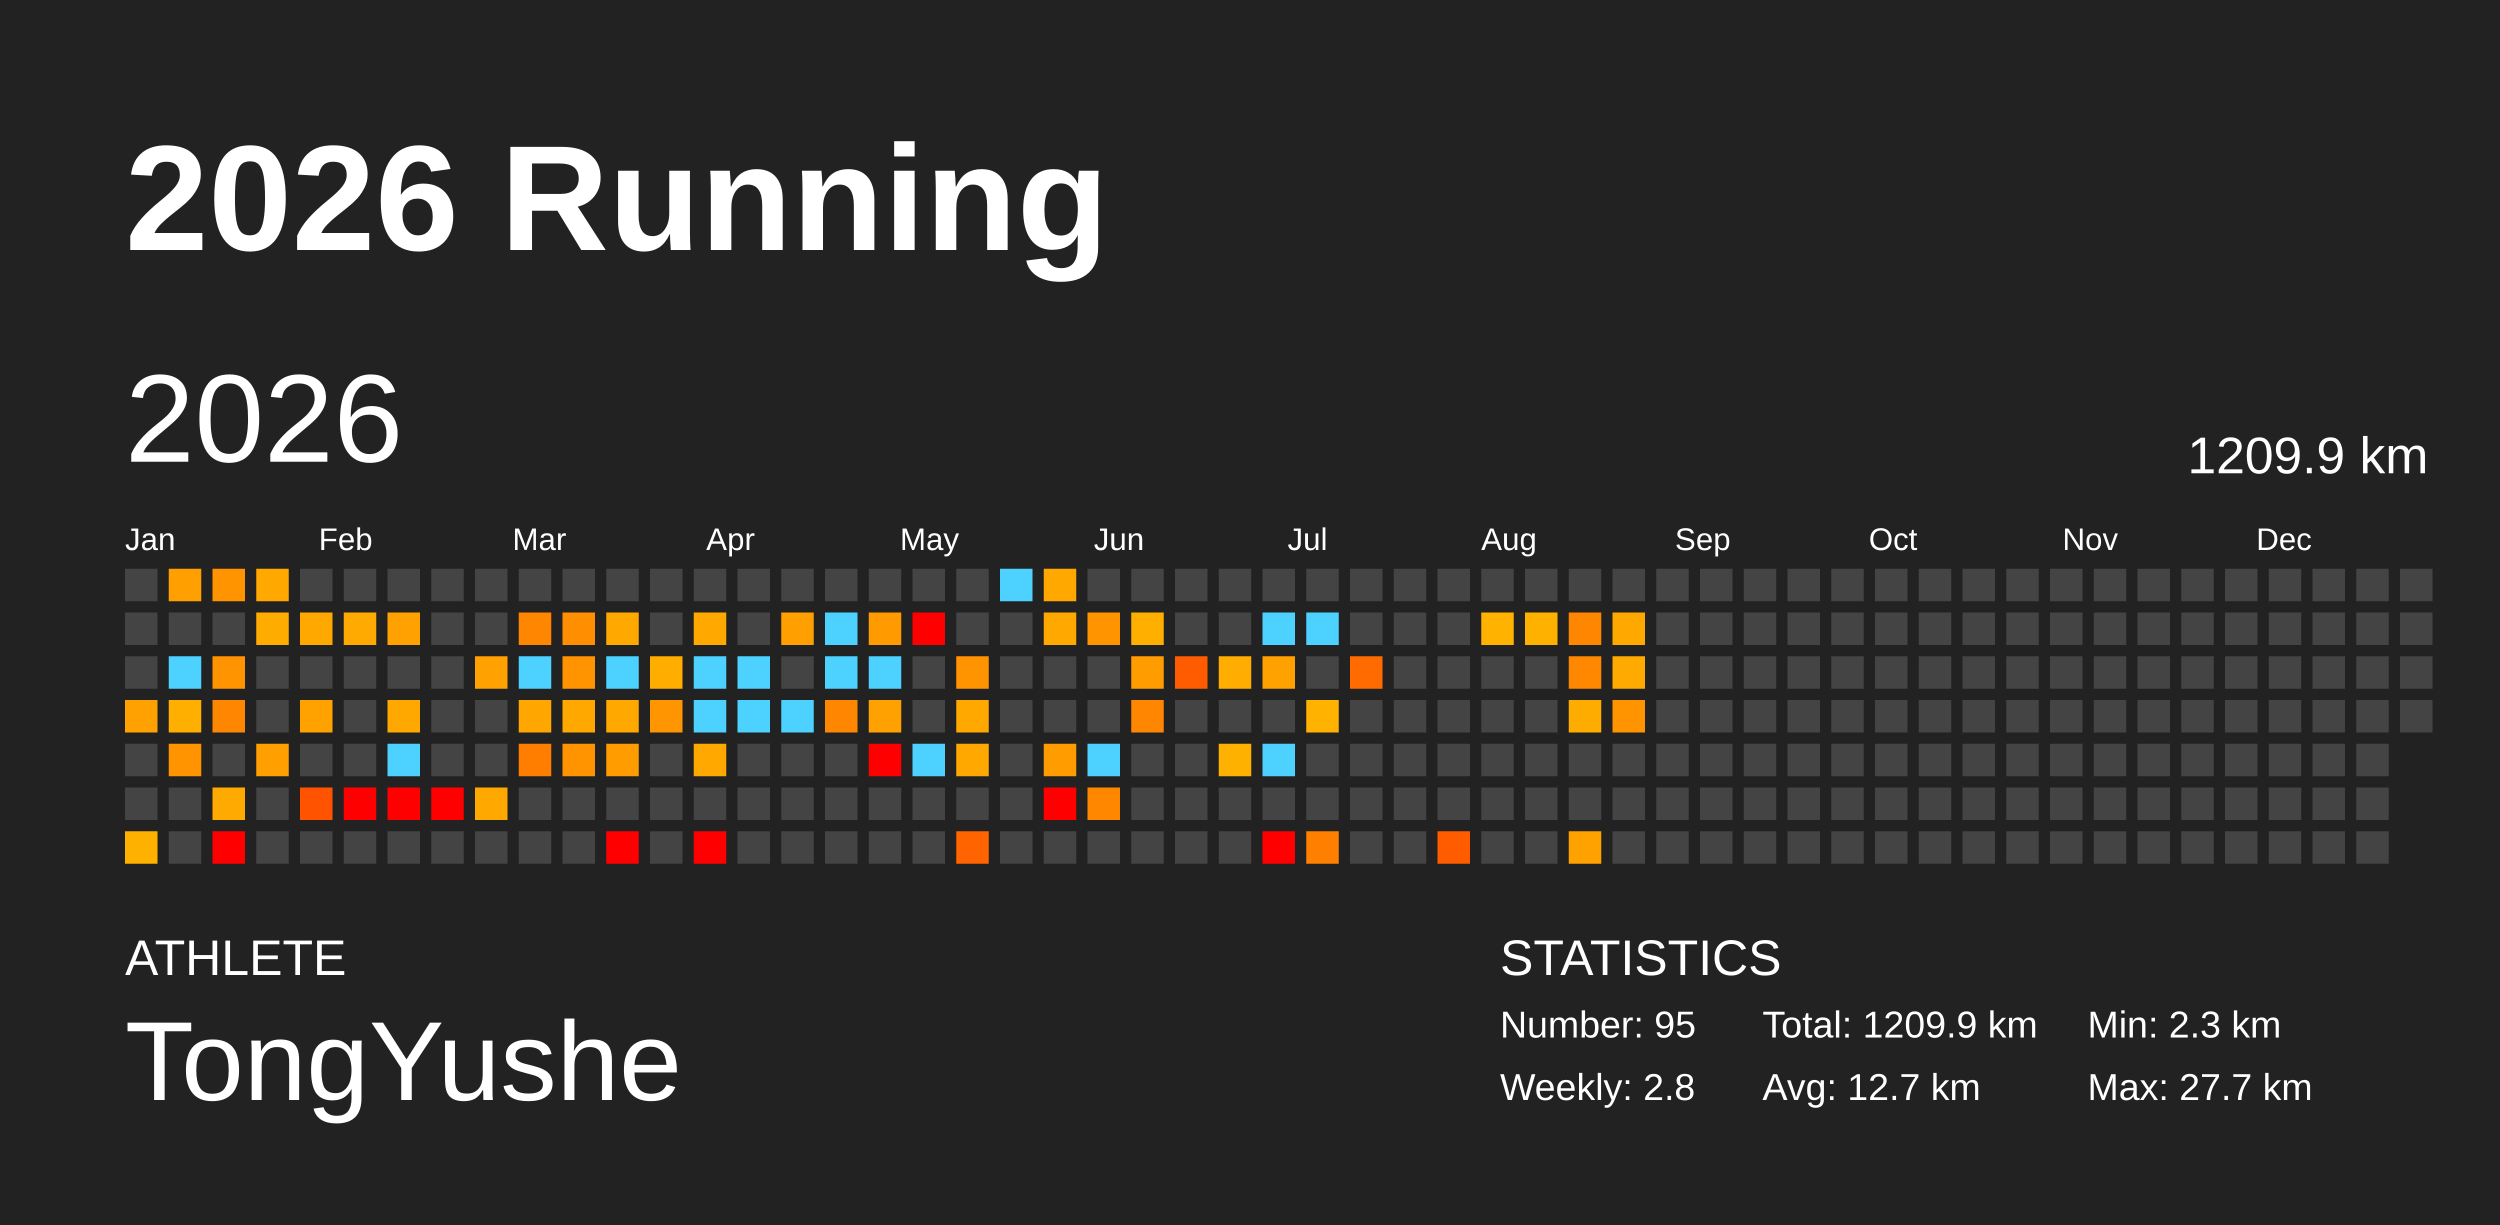
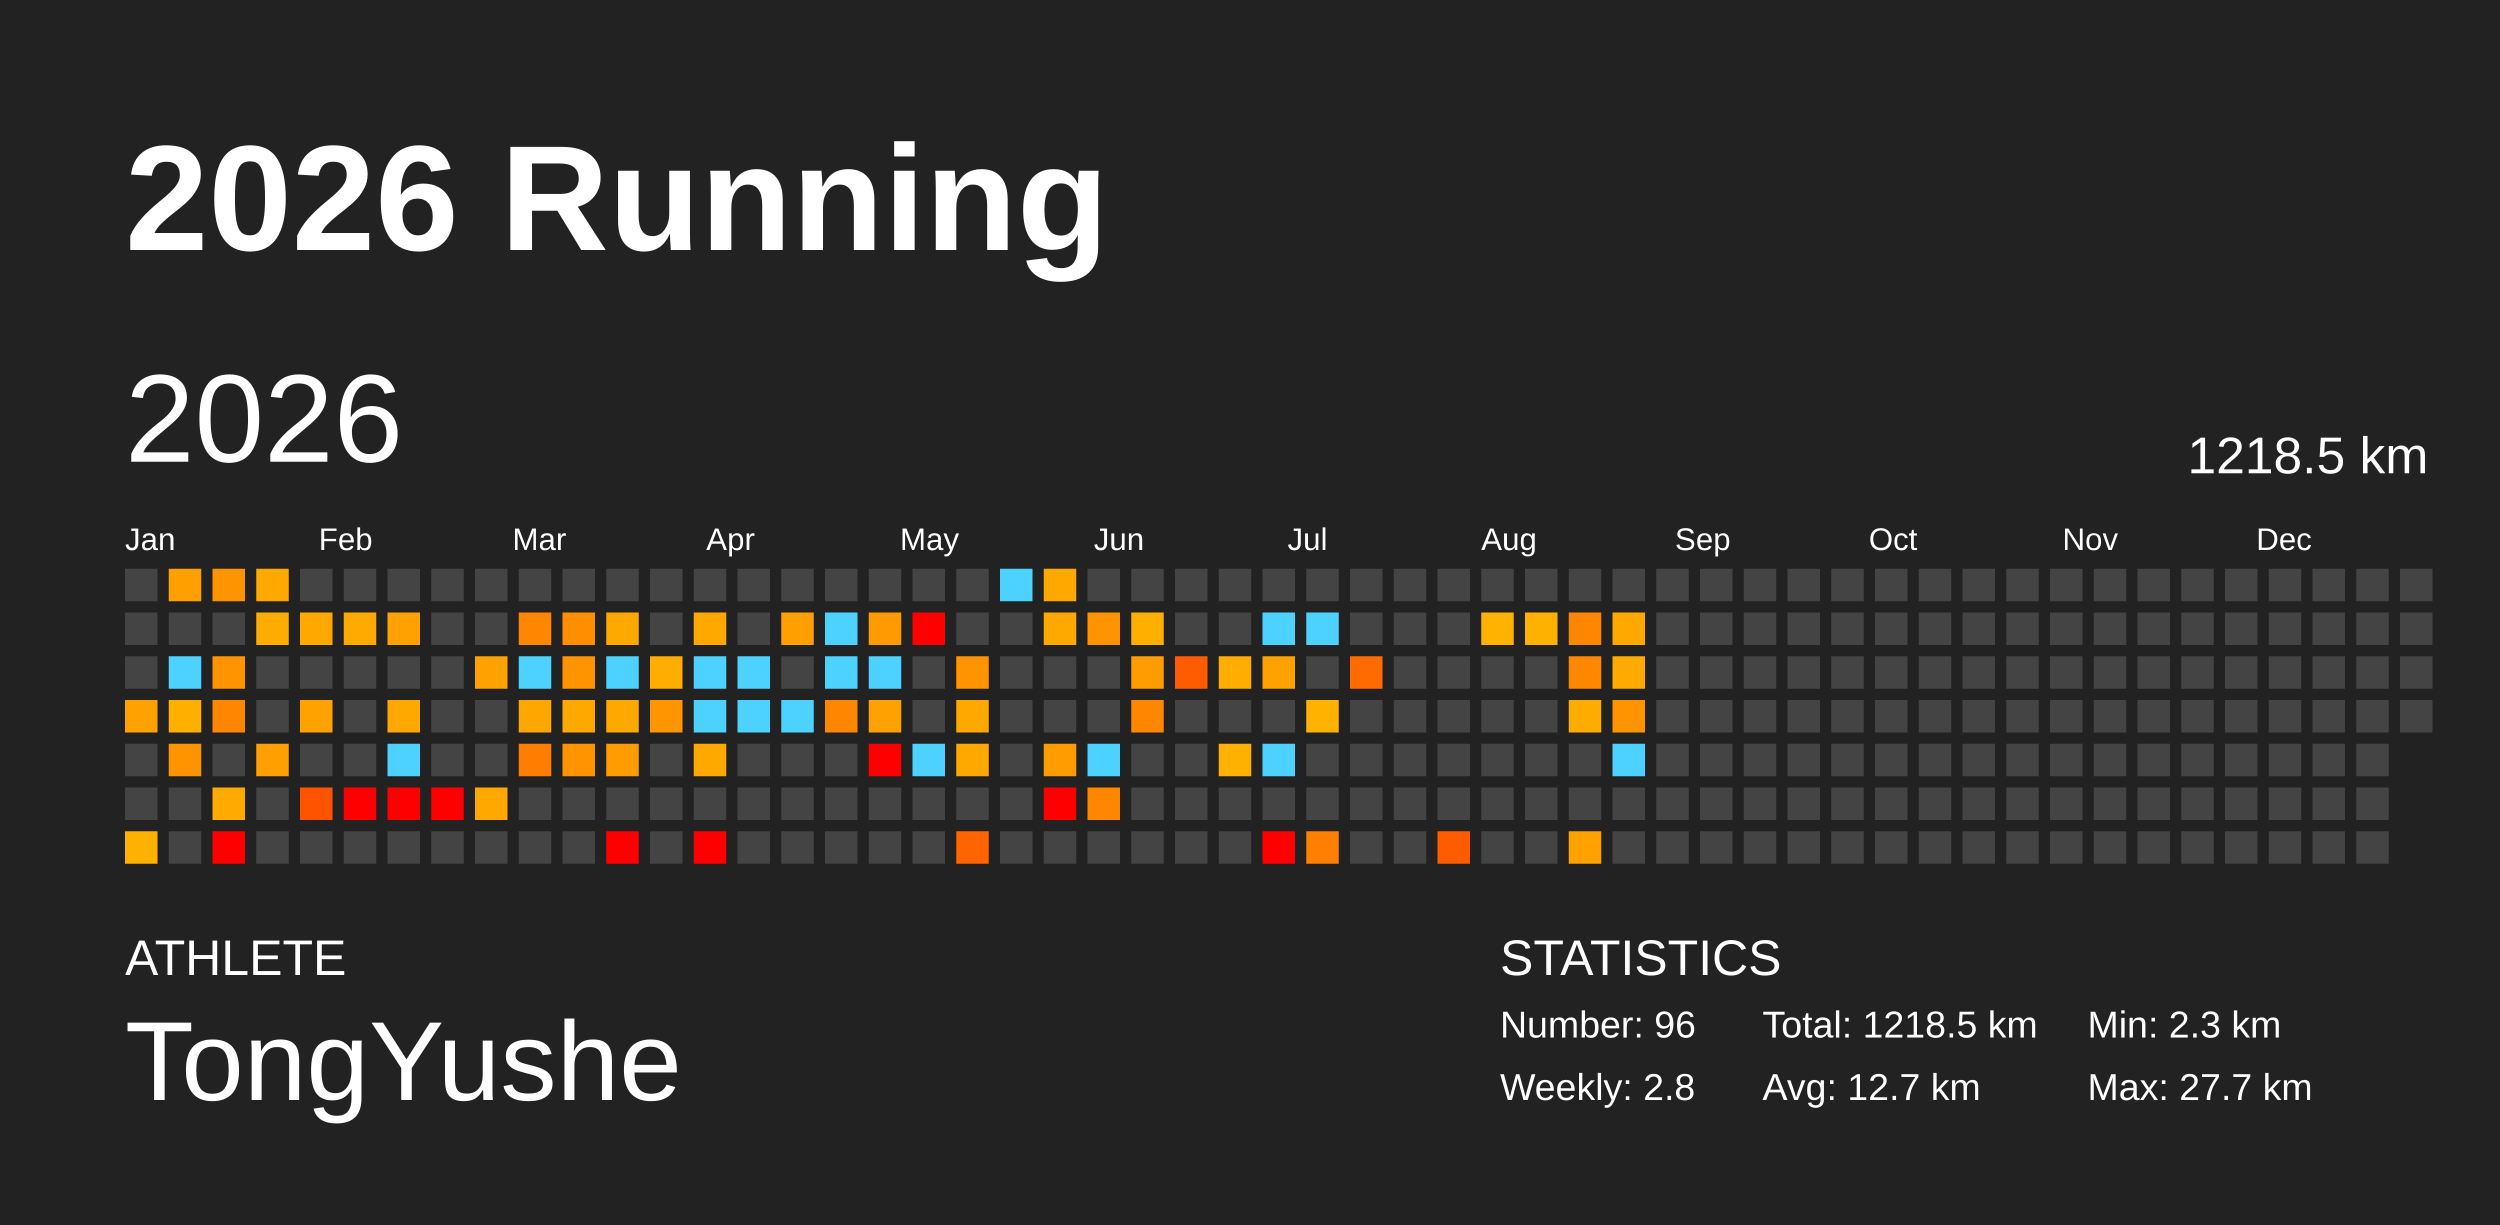
<svg xmlns="http://www.w3.org/2000/svg" baseProfile="full" height="98mm" version="1.1" viewBox="0,0,200,98" width="200mm">
  <defs />
  <rect fill="#222222" height="98" width="200" x="0" y="0" />
  <text fill="#FFFFFF" style="font-size:12px; font-family:Arial; font-weight:bold;" x="10" y="20">2026 Running</text>
  <text fill="#FFFFFF" style="font-size:4px; font-family:Arial" x="10" y="78">ATHLETE</text>
  <text fill="#FFFFFF" style="font-size:9px; font-family:Arial" x="10" y="88">TongYushe</text>
  <text fill="#FFFFFF" style="font-size:4px; font-family:Arial" x="120" y="78">STATISTICS</text>
-   <text fill="#FFFFFF" style="font-size:3px; font-family:Arial" x="120" y="83">Number: 95</text>
+   <text fill="#FFFFFF" style="font-size:3px; font-family:Arial" x="120" y="83">Number: 96</text>
  <text fill="#FFFFFF" style="font-size:3px; font-family:Arial" x="120" y="88">Weekly: 2.8</text>
-   <text fill="#FFFFFF" style="font-size:3px; font-family:Arial" x="141" y="83">Total: 1209.9 km</text>
+   <text fill="#FFFFFF" style="font-size:3px; font-family:Arial" x="141" y="83">Total: 1218.5 km</text>
  <text fill="#FFFFFF" style="font-size:3px; font-family:Arial" x="141" y="88">Avg: 12.7 km</text>
  <text fill="#FFFFFF" style="font-size:3px; font-family:Arial" x="167" y="83">Min: 2.3 km</text>
  <text fill="#FFFFFF" style="font-size:3px; font-family:Arial" x="167" y="88">Max: 27.7 km</text>
  <text dominant-baseline="hanging" fill="#FFFFFF" style="font-size:10.0px; font-family:Arial;" x="10" y="30">2026</text>
-   <text dominant-baseline="hanging" fill="#FFFFFF" style="font-size:4.125px; font-family:Arial;" x="175" y="35">1209.9 km</text>
+   <text dominant-baseline="hanging" fill="#FFFFFF" style="font-size:4.125px; font-family:Arial;" x="175" y="35">1218.5 km</text>
  <text fill="#FFFFFF" style="font-size:2.5px; font-family:Arial" x="10.0" y="44">Jan</text>
  <text fill="#FFFFFF" style="font-size:2.5px; font-family:Arial" x="25.5" y="44">Feb</text>
  <text fill="#FFFFFF" style="font-size:2.5px; font-family:Arial" x="41.0" y="44">Mar</text>
  <text fill="#FFFFFF" style="font-size:2.5px; font-family:Arial" x="56.5" y="44">Apr</text>
  <text fill="#FFFFFF" style="font-size:2.5px; font-family:Arial" x="72.0" y="44">May</text>
  <text fill="#FFFFFF" style="font-size:2.5px; font-family:Arial" x="87.5" y="44">Jun</text>
  <text fill="#FFFFFF" style="font-size:2.5px; font-family:Arial" x="103.0" y="44">Jul</text>
  <text fill="#FFFFFF" style="font-size:2.5px; font-family:Arial" x="118.5" y="44">Aug</text>
  <text fill="#FFFFFF" style="font-size:2.5px; font-family:Arial" x="134.0" y="44">Sep</text>
  <text fill="#FFFFFF" style="font-size:2.5px; font-family:Arial" x="149.5" y="44">Oct</text>
  <text fill="#FFFFFF" style="font-size:2.5px; font-family:Arial" x="165.0" y="44">Nov</text>
  <text fill="#FFFFFF" style="font-size:2.5px; font-family:Arial" x="180.5" y="44">Dec</text>
  <rect fill="#444444" height="2.6" width="2.6" x="10.0" y="45.5" />
  <rect fill="#444444" height="2.6" width="2.6" x="10.0" y="49.0" />
  <rect fill="#444444" height="2.6" width="2.6" x="10.0" y="52.5" />
  <rect fill="#ffa100" height="2.6" width="2.6" x="10.0" y="56.0" />
  <rect fill="#444444" height="2.6" width="2.6" x="10.0" y="59.5" />
  <rect fill="#444444" height="2.6" width="2.6" x="10.0" y="63.0" />
  <rect fill="#ffb100" height="2.6" width="2.6" x="10.0" y="66.5" />
  <rect fill="#ffa000" height="2.6" width="2.6" x="13.5" y="45.5" />
  <rect fill="#444444" height="2.6" width="2.6" x="13.5" y="49.0" />
  <rect fill="#4dd2ff" height="2.6" width="2.6" x="13.5" y="52.5" />
  <rect fill="#ffaf00" height="2.6" width="2.6" x="13.5" y="56.0" />
  <rect fill="#ff9400" height="2.6" width="2.6" x="13.5" y="59.5" />
  <rect fill="#444444" height="2.6" width="2.6" x="13.5" y="63.0" />
  <rect fill="#444444" height="2.6" width="2.6" x="13.5" y="66.5" />
  <rect fill="#ff9300" height="2.6" width="2.6" x="17.0" y="45.5" />
  <rect fill="#444444" height="2.6" width="2.6" x="17.0" y="49.0" />
  <rect fill="#ff9400" height="2.6" width="2.6" x="17.0" y="52.5" />
  <rect fill="#ff8600" height="2.6" width="2.6" x="17.0" y="56.0" />
  <rect fill="#444444" height="2.6" width="2.6" x="17.0" y="59.5" />
  <rect fill="#ffaa00" height="2.6" width="2.6" x="17.0" y="63.0" />
  <rect fill="red" height="2.6" width="2.6" x="17.0" y="66.5" />
  <rect fill="#ffa800" height="2.6" width="2.6" x="20.5" y="45.5" />
  <rect fill="#ffac00" height="2.6" width="2.6" x="20.5" y="49.0" />
  <rect fill="#444444" height="2.6" width="2.6" x="20.5" y="52.5" />
  <rect fill="#444444" height="2.6" width="2.6" x="20.5" y="56.0" />
  <rect fill="#ff9f00" height="2.6" width="2.6" x="20.5" y="59.5" />
  <rect fill="#444444" height="2.6" width="2.6" x="20.5" y="63.0" />
  <rect fill="#444444" height="2.6" width="2.6" x="20.5" y="66.5" />
  <rect fill="#444444" height="2.6" width="2.6" x="24.0" y="45.5" />
  <rect fill="#ffa900" height="2.6" width="2.6" x="24.0" y="49.0" />
  <rect fill="#444444" height="2.6" width="2.6" x="24.0" y="52.5" />
  <rect fill="#ffa200" height="2.6" width="2.6" x="24.0" y="56.0" />
  <rect fill="#444444" height="2.6" width="2.6" x="24.0" y="59.5" />
  <rect fill="#ff5300" height="2.6" width="2.6" x="24.0" y="63.0" />
  <rect fill="#444444" height="2.6" width="2.6" x="24.0" y="66.5" />
  <rect fill="#444444" height="2.6" width="2.6" x="27.5" y="45.5" />
  <rect fill="#ffaa00" height="2.6" width="2.6" x="27.5" y="49.0" />
  <rect fill="#444444" height="2.6" width="2.6" x="27.5" y="52.5" />
  <rect fill="#444444" height="2.6" width="2.6" x="27.5" y="56.0" />
  <rect fill="#444444" height="2.6" width="2.6" x="27.5" y="59.5" />
  <rect fill="red" height="2.6" width="2.6" x="27.5" y="63.0" />
  <rect fill="#444444" height="2.6" width="2.6" x="27.5" y="66.5" />
  <rect fill="#444444" height="2.6" width="2.6" x="31.0" y="45.5" />
  <rect fill="#ffa100" height="2.6" width="2.6" x="31.0" y="49.0" />
  <rect fill="#444444" height="2.6" width="2.6" x="31.0" y="52.5" />
  <rect fill="#ffa900" height="2.6" width="2.6" x="31.0" y="56.0" />
  <rect fill="#4dd2ff" height="2.6" width="2.6" x="31.0" y="59.5" />
  <rect fill="red" height="2.6" width="2.6" x="31.0" y="63.0" />
  <rect fill="#444444" height="2.6" width="2.6" x="31.0" y="66.5" />
  <rect fill="#444444" height="2.6" width="2.6" x="34.5" y="45.5" />
  <rect fill="#444444" height="2.6" width="2.6" x="34.5" y="49.0" />
  <rect fill="#444444" height="2.6" width="2.6" x="34.5" y="52.5" />
  <rect fill="#444444" height="2.6" width="2.6" x="34.5" y="56.0" />
  <rect fill="#444444" height="2.6" width="2.6" x="34.5" y="59.5" />
  <rect fill="red" height="2.6" width="2.6" x="34.5" y="63.0" />
  <rect fill="#444444" height="2.6" width="2.6" x="34.5" y="66.5" />
  <rect fill="#444444" height="2.6" width="2.6" x="38.0" y="45.5" />
  <rect fill="#444444" height="2.6" width="2.6" x="38.0" y="49.0" />
  <rect fill="#ffa100" height="2.6" width="2.6" x="38.0" y="52.5" />
  <rect fill="#444444" height="2.6" width="2.6" x="38.0" y="56.0" />
  <rect fill="#444444" height="2.6" width="2.6" x="38.0" y="59.5" />
  <rect fill="#ffa900" height="2.6" width="2.6" x="38.0" y="63.0" />
  <rect fill="#444444" height="2.6" width="2.6" x="38.0" y="66.5" />
  <rect fill="#444444" height="2.6" width="2.6" x="41.5" y="45.5" />
  <rect fill="#ff8600" height="2.6" width="2.6" x="41.5" y="49.0" />
  <rect fill="#4dd2ff" height="2.6" width="2.6" x="41.5" y="52.5" />
  <rect fill="#ffa700" height="2.6" width="2.6" x="41.5" y="56.0" />
  <rect fill="#ff7e00" height="2.6" width="2.6" x="41.5" y="59.5" />
  <rect fill="#444444" height="2.6" width="2.6" x="41.5" y="63.0" />
  <rect fill="#444444" height="2.6" width="2.6" x="41.5" y="66.5" />
  <rect fill="#444444" height="2.6" width="2.6" x="45.0" y="45.5" />
  <rect fill="#ff8f00" height="2.6" width="2.6" x="45.0" y="49.0" />
  <rect fill="#ff9400" height="2.6" width="2.6" x="45.0" y="52.5" />
  <rect fill="#ffa800" height="2.6" width="2.6" x="45.0" y="56.0" />
  <rect fill="#ff9300" height="2.6" width="2.6" x="45.0" y="59.5" />
  <rect fill="#444444" height="2.6" width="2.6" x="45.0" y="63.0" />
  <rect fill="#444444" height="2.6" width="2.6" x="45.0" y="66.5" />
  <rect fill="#444444" height="2.6" width="2.6" x="48.5" y="45.5" />
  <rect fill="#ffa800" height="2.6" width="2.6" x="48.5" y="49.0" />
  <rect fill="#4dd2ff" height="2.6" width="2.6" x="48.5" y="52.5" />
  <rect fill="#ffa800" height="2.6" width="2.6" x="48.5" y="56.0" />
  <rect fill="#ff9d00" height="2.6" width="2.6" x="48.5" y="59.5" />
  <rect fill="#444444" height="2.6" width="2.6" x="48.5" y="63.0" />
  <rect fill="red" height="2.6" width="2.6" x="48.5" y="66.5" />
  <rect fill="#444444" height="2.6" width="2.6" x="52.0" y="45.5" />
  <rect fill="#444444" height="2.6" width="2.6" x="52.0" y="49.0" />
  <rect fill="#ffae00" height="2.6" width="2.6" x="52.0" y="52.5" />
  <rect fill="#ff9500" height="2.6" width="2.6" x="52.0" y="56.0" />
  <rect fill="#444444" height="2.6" width="2.6" x="52.0" y="59.5" />
  <rect fill="#444444" height="2.6" width="2.6" x="52.0" y="63.0" />
  <rect fill="#444444" height="2.6" width="2.6" x="52.0" y="66.5" />
  <rect fill="#444444" height="2.6" width="2.6" x="55.5" y="45.5" />
  <rect fill="#ffa800" height="2.6" width="2.6" x="55.5" y="49.0" />
  <rect fill="#4dd2ff" height="2.6" width="2.6" x="55.5" y="52.5" />
  <rect fill="#4dd2ff" height="2.6" width="2.6" x="55.5" y="56.0" />
  <rect fill="#ffa900" height="2.6" width="2.6" x="55.5" y="59.5" />
  <rect fill="#444444" height="2.6" width="2.6" x="55.5" y="63.0" />
  <rect fill="red" height="2.6" width="2.6" x="55.5" y="66.5" />
  <rect fill="#444444" height="2.6" width="2.6" x="59.0" y="45.5" />
  <rect fill="#444444" height="2.6" width="2.6" x="59.0" y="49.0" />
  <rect fill="#4dd2ff" height="2.6" width="2.6" x="59.0" y="52.5" />
  <rect fill="#4dd2ff" height="2.6" width="2.6" x="59.0" y="56.0" />
  <rect fill="#444444" height="2.6" width="2.6" x="59.0" y="59.5" />
  <rect fill="#444444" height="2.6" width="2.6" x="59.0" y="63.0" />
  <rect fill="#444444" height="2.6" width="2.6" x="59.0" y="66.5" />
  <rect fill="#444444" height="2.6" width="2.6" x="62.5" y="45.5" />
  <rect fill="#ffa000" height="2.6" width="2.6" x="62.5" y="49.0" />
  <rect fill="#444444" height="2.6" width="2.6" x="62.5" y="52.5" />
  <rect fill="#4dd2ff" height="2.6" width="2.6" x="62.5" y="56.0" />
  <rect fill="#444444" height="2.6" width="2.6" x="62.5" y="59.5" />
  <rect fill="#444444" height="2.6" width="2.6" x="62.5" y="63.0" />
  <rect fill="#444444" height="2.6" width="2.6" x="62.5" y="66.5" />
  <rect fill="#444444" height="2.6" width="2.6" x="66.0" y="45.5" />
  <rect fill="#4dd2ff" height="2.6" width="2.6" x="66.0" y="49.0" />
  <rect fill="#4dd2ff" height="2.6" width="2.6" x="66.0" y="52.5" />
  <rect fill="#ff8600" height="2.6" width="2.6" x="66.0" y="56.0" />
  <rect fill="#444444" height="2.6" width="2.6" x="66.0" y="59.5" />
  <rect fill="#444444" height="2.6" width="2.6" x="66.0" y="63.0" />
  <rect fill="#444444" height="2.6" width="2.6" x="66.0" y="66.5" />
  <rect fill="#444444" height="2.6" width="2.6" x="69.5" y="45.5" />
  <rect fill="#ff9a00" height="2.6" width="2.6" x="69.5" y="49.0" />
  <rect fill="#4dd2ff" height="2.6" width="2.6" x="69.5" y="52.5" />
  <rect fill="#ffa100" height="2.6" width="2.6" x="69.5" y="56.0" />
  <rect fill="red" height="2.6" width="2.6" x="69.5" y="59.5" />
  <rect fill="#444444" height="2.6" width="2.6" x="69.5" y="63.0" />
  <rect fill="#444444" height="2.6" width="2.6" x="69.5" y="66.5" />
  <rect fill="#444444" height="2.6" width="2.6" x="73.0" y="45.5" />
  <rect fill="red" height="2.6" width="2.6" x="73.0" y="49.0" />
  <rect fill="#444444" height="2.6" width="2.6" x="73.0" y="52.5" />
  <rect fill="#444444" height="2.6" width="2.6" x="73.0" y="56.0" />
  <rect fill="#4dd2ff" height="2.6" width="2.6" x="73.0" y="59.5" />
  <rect fill="#444444" height="2.6" width="2.6" x="73.0" y="63.0" />
  <rect fill="#444444" height="2.6" width="2.6" x="73.0" y="66.5" />
  <rect fill="#444444" height="2.6" width="2.6" x="76.5" y="45.5" />
  <rect fill="#444444" height="2.6" width="2.6" x="76.5" y="49.0" />
  <rect fill="#ff9400" height="2.6" width="2.6" x="76.5" y="52.5" />
  <rect fill="#ffa800" height="2.6" width="2.6" x="76.5" y="56.0" />
  <rect fill="#ffa900" height="2.6" width="2.6" x="76.5" y="59.5" />
  <rect fill="#444444" height="2.6" width="2.6" x="76.5" y="63.0" />
  <rect fill="#ff6400" height="2.6" width="2.6" x="76.5" y="66.5" />
  <rect fill="#4dd2ff" height="2.6" width="2.6" x="80.0" y="45.5" />
  <rect fill="#444444" height="2.6" width="2.6" x="80.0" y="49.0" />
  <rect fill="#444444" height="2.6" width="2.6" x="80.0" y="52.5" />
  <rect fill="#444444" height="2.6" width="2.6" x="80.0" y="56.0" />
  <rect fill="#444444" height="2.6" width="2.6" x="80.0" y="59.5" />
  <rect fill="#444444" height="2.6" width="2.6" x="80.0" y="63.0" />
  <rect fill="#444444" height="2.6" width="2.6" x="80.0" y="66.5" />
  <rect fill="#ffa900" height="2.6" width="2.6" x="83.5" y="45.5" />
  <rect fill="#ffa800" height="2.6" width="2.6" x="83.5" y="49.0" />
  <rect fill="#444444" height="2.6" width="2.6" x="83.5" y="52.5" />
  <rect fill="#444444" height="2.6" width="2.6" x="83.5" y="56.0" />
  <rect fill="#ff9c00" height="2.6" width="2.6" x="83.5" y="59.5" />
  <rect fill="red" height="2.6" width="2.6" x="83.5" y="63.0" />
  <rect fill="#444444" height="2.6" width="2.6" x="83.5" y="66.5" />
  <rect fill="#444444" height="2.6" width="2.6" x="87.0" y="45.5" />
  <rect fill="#ff9400" height="2.6" width="2.6" x="87.0" y="49.0" />
  <rect fill="#444444" height="2.6" width="2.6" x="87.0" y="52.5" />
  <rect fill="#444444" height="2.6" width="2.6" x="87.0" y="56.0" />
  <rect fill="#4dd2ff" height="2.6" width="2.6" x="87.0" y="59.5" />
  <rect fill="#ff8700" height="2.6" width="2.6" x="87.0" y="63.0" />
  <rect fill="#444444" height="2.6" width="2.6" x="87.0" y="66.5" />
  <rect fill="#444444" height="2.6" width="2.6" x="90.5" y="45.5" />
  <rect fill="#ffaf00" height="2.6" width="2.6" x="90.5" y="49.0" />
  <rect fill="#ff9c00" height="2.6" width="2.6" x="90.5" y="52.5" />
  <rect fill="#ff8600" height="2.6" width="2.6" x="90.5" y="56.0" />
  <rect fill="#444444" height="2.6" width="2.6" x="90.5" y="59.5" />
  <rect fill="#444444" height="2.6" width="2.6" x="90.5" y="63.0" />
  <rect fill="#444444" height="2.6" width="2.6" x="90.5" y="66.5" />
  <rect fill="#444444" height="2.6" width="2.6" x="94.0" y="45.5" />
  <rect fill="#444444" height="2.6" width="2.6" x="94.0" y="49.0" />
  <rect fill="#ff5b00" height="2.6" width="2.6" x="94.0" y="52.5" />
  <rect fill="#444444" height="2.6" width="2.6" x="94.0" y="56.0" />
  <rect fill="#444444" height="2.6" width="2.6" x="94.0" y="59.5" />
  <rect fill="#444444" height="2.6" width="2.6" x="94.0" y="63.0" />
  <rect fill="#444444" height="2.6" width="2.6" x="94.0" y="66.5" />
  <rect fill="#444444" height="2.6" width="2.6" x="97.5" y="45.5" />
  <rect fill="#444444" height="2.6" width="2.6" x="97.5" y="49.0" />
  <rect fill="#ffad00" height="2.6" width="2.6" x="97.5" y="52.5" />
  <rect fill="#444444" height="2.6" width="2.6" x="97.5" y="56.0" />
  <rect fill="#ffb100" height="2.6" width="2.6" x="97.5" y="59.5" />
  <rect fill="#444444" height="2.6" width="2.6" x="97.5" y="63.0" />
  <rect fill="#444444" height="2.6" width="2.6" x="97.5" y="66.5" />
  <rect fill="#444444" height="2.6" width="2.6" x="101.0" y="45.5" />
  <rect fill="#4dd2ff" height="2.6" width="2.6" x="101.0" y="49.0" />
  <rect fill="#ffa200" height="2.6" width="2.6" x="101.0" y="52.5" />
  <rect fill="#444444" height="2.6" width="2.6" x="101.0" y="56.0" />
  <rect fill="#4dd2ff" height="2.6" width="2.6" x="101.0" y="59.5" />
  <rect fill="#444444" height="2.6" width="2.6" x="101.0" y="63.0" />
  <rect fill="red" height="2.6" width="2.6" x="101.0" y="66.5" />
  <rect fill="#444444" height="2.6" width="2.6" x="104.5" y="45.5" />
  <rect fill="#4dd2ff" height="2.6" width="2.6" x="104.5" y="49.0" />
  <rect fill="#444444" height="2.6" width="2.6" x="104.5" y="52.5" />
  <rect fill="#ffb200" height="2.6" width="2.6" x="104.5" y="56.0" />
  <rect fill="#444444" height="2.6" width="2.6" x="104.5" y="59.5" />
  <rect fill="#444444" height="2.6" width="2.6" x="104.5" y="63.0" />
  <rect fill="#ff7f00" height="2.6" width="2.6" x="104.5" y="66.5" />
  <rect fill="#444444" height="2.6" width="2.6" x="108.0" y="45.5" />
  <rect fill="#444444" height="2.6" width="2.6" x="108.0" y="49.0" />
  <rect fill="#ff6b00" height="2.6" width="2.6" x="108.0" y="52.5" />
  <rect fill="#444444" height="2.6" width="2.6" x="108.0" y="56.0" />
  <rect fill="#444444" height="2.6" width="2.6" x="108.0" y="59.5" />
  <rect fill="#444444" height="2.6" width="2.6" x="108.0" y="63.0" />
  <rect fill="#444444" height="2.6" width="2.6" x="108.0" y="66.5" />
  <rect fill="#444444" height="2.6" width="2.6" x="111.5" y="45.5" />
  <rect fill="#444444" height="2.6" width="2.6" x="111.5" y="49.0" />
  <rect fill="#444444" height="2.6" width="2.6" x="111.5" y="52.5" />
  <rect fill="#444444" height="2.6" width="2.6" x="111.5" y="56.0" />
  <rect fill="#444444" height="2.6" width="2.6" x="111.5" y="59.5" />
  <rect fill="#444444" height="2.6" width="2.6" x="111.5" y="63.0" />
  <rect fill="#444444" height="2.6" width="2.6" x="111.5" y="66.5" />
  <rect fill="#444444" height="2.6" width="2.6" x="115.0" y="45.5" />
  <rect fill="#444444" height="2.6" width="2.6" x="115.0" y="49.0" />
  <rect fill="#444444" height="2.6" width="2.6" x="115.0" y="52.5" />
  <rect fill="#444444" height="2.6" width="2.6" x="115.0" y="56.0" />
  <rect fill="#444444" height="2.6" width="2.6" x="115.0" y="59.5" />
  <rect fill="#444444" height="2.6" width="2.6" x="115.0" y="63.0" />
  <rect fill="#ff5c00" height="2.6" width="2.6" x="115.0" y="66.5" />
  <rect fill="#444444" height="2.6" width="2.6" x="118.5" y="45.5" />
  <rect fill="#ffb200" height="2.6" width="2.6" x="118.5" y="49.0" />
  <rect fill="#444444" height="2.6" width="2.6" x="118.5" y="52.5" />
  <rect fill="#444444" height="2.6" width="2.6" x="118.5" y="56.0" />
  <rect fill="#444444" height="2.6" width="2.6" x="118.5" y="59.5" />
  <rect fill="#444444" height="2.6" width="2.6" x="118.5" y="63.0" />
  <rect fill="#444444" height="2.6" width="2.6" x="118.5" y="66.5" />
  <rect fill="#444444" height="2.6" width="2.6" x="122.0" y="45.5" />
  <rect fill="#ffb100" height="2.6" width="2.6" x="122.0" y="49.0" />
  <rect fill="#444444" height="2.6" width="2.6" x="122.0" y="52.5" />
  <rect fill="#444444" height="2.6" width="2.6" x="122.0" y="56.0" />
  <rect fill="#444444" height="2.6" width="2.6" x="122.0" y="59.5" />
  <rect fill="#444444" height="2.6" width="2.6" x="122.0" y="63.0" />
  <rect fill="#444444" height="2.6" width="2.6" x="122.0" y="66.5" />
  <rect fill="#444444" height="2.6" width="2.6" x="125.5" y="45.5" />
  <rect fill="#ff8600" height="2.6" width="2.6" x="125.5" y="49.0" />
  <rect fill="#ff8800" height="2.6" width="2.6" x="125.5" y="52.5" />
  <rect fill="#ffac00" height="2.6" width="2.6" x="125.5" y="56.0" />
  <rect fill="#444444" height="2.6" width="2.6" x="125.5" y="59.5" />
  <rect fill="#444444" height="2.6" width="2.6" x="125.5" y="63.0" />
  <rect fill="#ffa200" height="2.6" width="2.6" x="125.5" y="66.5" />
  <rect fill="#444444" height="2.6" width="2.6" x="129.0" y="45.5" />
  <rect fill="#ffa900" height="2.6" width="2.6" x="129.0" y="49.0" />
  <rect fill="#ffaa00" height="2.6" width="2.6" x="129.0" y="52.5" />
  <rect fill="#ff9300" height="2.6" width="2.6" x="129.0" y="56.0" />
-   <rect fill="#444444" height="2.6" width="2.6" x="129.0" y="59.5" />
+   <rect fill="#4dd2ff" height="2.6" width="2.6" x="129.0" y="59.5" />
  <rect fill="#444444" height="2.6" width="2.6" x="129.0" y="63.0" />
  <rect fill="#444444" height="2.6" width="2.6" x="129.0" y="66.5" />
  <rect fill="#444444" height="2.6" width="2.6" x="132.5" y="45.5" />
  <rect fill="#444444" height="2.6" width="2.6" x="132.5" y="49.0" />
  <rect fill="#444444" height="2.6" width="2.6" x="132.5" y="52.5" />
  <rect fill="#444444" height="2.6" width="2.6" x="132.5" y="56.0" />
  <rect fill="#444444" height="2.6" width="2.6" x="132.5" y="59.5" />
  <rect fill="#444444" height="2.6" width="2.6" x="132.5" y="63.0" />
  <rect fill="#444444" height="2.6" width="2.6" x="132.5" y="66.5" />
  <rect fill="#444444" height="2.6" width="2.6" x="136.0" y="45.5" />
  <rect fill="#444444" height="2.6" width="2.6" x="136.0" y="49.0" />
  <rect fill="#444444" height="2.6" width="2.6" x="136.0" y="52.5" />
  <rect fill="#444444" height="2.6" width="2.6" x="136.0" y="56.0" />
  <rect fill="#444444" height="2.6" width="2.6" x="136.0" y="59.5" />
  <rect fill="#444444" height="2.6" width="2.6" x="136.0" y="63.0" />
  <rect fill="#444444" height="2.6" width="2.6" x="136.0" y="66.5" />
  <rect fill="#444444" height="2.6" width="2.6" x="139.5" y="45.5" />
  <rect fill="#444444" height="2.6" width="2.6" x="139.5" y="49.0" />
  <rect fill="#444444" height="2.6" width="2.6" x="139.5" y="52.5" />
  <rect fill="#444444" height="2.6" width="2.6" x="139.5" y="56.0" />
  <rect fill="#444444" height="2.6" width="2.6" x="139.5" y="59.5" />
  <rect fill="#444444" height="2.6" width="2.6" x="139.5" y="63.0" />
  <rect fill="#444444" height="2.6" width="2.6" x="139.5" y="66.5" />
  <rect fill="#444444" height="2.6" width="2.6" x="143.0" y="45.5" />
  <rect fill="#444444" height="2.6" width="2.6" x="143.0" y="49.0" />
  <rect fill="#444444" height="2.6" width="2.6" x="143.0" y="52.5" />
  <rect fill="#444444" height="2.6" width="2.6" x="143.0" y="56.0" />
  <rect fill="#444444" height="2.6" width="2.6" x="143.0" y="59.5" />
  <rect fill="#444444" height="2.6" width="2.6" x="143.0" y="63.0" />
  <rect fill="#444444" height="2.6" width="2.6" x="143.0" y="66.5" />
  <rect fill="#444444" height="2.6" width="2.6" x="146.5" y="45.5" />
  <rect fill="#444444" height="2.6" width="2.6" x="146.5" y="49.0" />
  <rect fill="#444444" height="2.6" width="2.6" x="146.5" y="52.5" />
  <rect fill="#444444" height="2.6" width="2.6" x="146.5" y="56.0" />
  <rect fill="#444444" height="2.6" width="2.6" x="146.5" y="59.5" />
  <rect fill="#444444" height="2.6" width="2.6" x="146.5" y="63.0" />
  <rect fill="#444444" height="2.6" width="2.6" x="146.5" y="66.5" />
  <rect fill="#444444" height="2.6" width="2.6" x="150.0" y="45.5" />
  <rect fill="#444444" height="2.6" width="2.6" x="150.0" y="49.0" />
  <rect fill="#444444" height="2.6" width="2.6" x="150.0" y="52.5" />
  <rect fill="#444444" height="2.6" width="2.6" x="150.0" y="56.0" />
  <rect fill="#444444" height="2.6" width="2.6" x="150.0" y="59.5" />
  <rect fill="#444444" height="2.6" width="2.6" x="150.0" y="63.0" />
  <rect fill="#444444" height="2.6" width="2.6" x="150.0" y="66.5" />
  <rect fill="#444444" height="2.6" width="2.6" x="153.5" y="45.5" />
  <rect fill="#444444" height="2.6" width="2.6" x="153.5" y="49.0" />
  <rect fill="#444444" height="2.6" width="2.6" x="153.5" y="52.5" />
  <rect fill="#444444" height="2.6" width="2.6" x="153.5" y="56.0" />
  <rect fill="#444444" height="2.6" width="2.6" x="153.5" y="59.5" />
  <rect fill="#444444" height="2.6" width="2.6" x="153.5" y="63.0" />
  <rect fill="#444444" height="2.6" width="2.6" x="153.5" y="66.5" />
  <rect fill="#444444" height="2.6" width="2.6" x="157.0" y="45.5" />
  <rect fill="#444444" height="2.6" width="2.6" x="157.0" y="49.0" />
  <rect fill="#444444" height="2.6" width="2.6" x="157.0" y="52.5" />
  <rect fill="#444444" height="2.6" width="2.6" x="157.0" y="56.0" />
  <rect fill="#444444" height="2.6" width="2.6" x="157.0" y="59.5" />
  <rect fill="#444444" height="2.6" width="2.6" x="157.0" y="63.0" />
  <rect fill="#444444" height="2.6" width="2.6" x="157.0" y="66.5" />
  <rect fill="#444444" height="2.6" width="2.6" x="160.5" y="45.5" />
  <rect fill="#444444" height="2.6" width="2.6" x="160.5" y="49.0" />
  <rect fill="#444444" height="2.6" width="2.6" x="160.5" y="52.5" />
  <rect fill="#444444" height="2.6" width="2.6" x="160.5" y="56.0" />
  <rect fill="#444444" height="2.6" width="2.6" x="160.5" y="59.5" />
  <rect fill="#444444" height="2.6" width="2.6" x="160.5" y="63.0" />
  <rect fill="#444444" height="2.6" width="2.6" x="160.5" y="66.5" />
  <rect fill="#444444" height="2.6" width="2.6" x="164.0" y="45.5" />
  <rect fill="#444444" height="2.6" width="2.6" x="164.0" y="49.0" />
  <rect fill="#444444" height="2.6" width="2.6" x="164.0" y="52.5" />
  <rect fill="#444444" height="2.6" width="2.6" x="164.0" y="56.0" />
  <rect fill="#444444" height="2.6" width="2.6" x="164.0" y="59.5" />
  <rect fill="#444444" height="2.6" width="2.6" x="164.0" y="63.0" />
  <rect fill="#444444" height="2.6" width="2.6" x="164.0" y="66.5" />
  <rect fill="#444444" height="2.6" width="2.6" x="167.5" y="45.5" />
  <rect fill="#444444" height="2.6" width="2.6" x="167.5" y="49.0" />
  <rect fill="#444444" height="2.6" width="2.6" x="167.5" y="52.5" />
  <rect fill="#444444" height="2.6" width="2.6" x="167.5" y="56.0" />
  <rect fill="#444444" height="2.6" width="2.6" x="167.5" y="59.5" />
  <rect fill="#444444" height="2.6" width="2.6" x="167.5" y="63.0" />
  <rect fill="#444444" height="2.6" width="2.6" x="167.5" y="66.5" />
  <rect fill="#444444" height="2.6" width="2.6" x="171.0" y="45.5" />
  <rect fill="#444444" height="2.6" width="2.6" x="171.0" y="49.0" />
  <rect fill="#444444" height="2.6" width="2.6" x="171.0" y="52.5" />
  <rect fill="#444444" height="2.6" width="2.6" x="171.0" y="56.0" />
  <rect fill="#444444" height="2.6" width="2.6" x="171.0" y="59.5" />
  <rect fill="#444444" height="2.6" width="2.6" x="171.0" y="63.0" />
  <rect fill="#444444" height="2.6" width="2.6" x="171.0" y="66.5" />
  <rect fill="#444444" height="2.6" width="2.6" x="174.5" y="45.5" />
  <rect fill="#444444" height="2.6" width="2.6" x="174.5" y="49.0" />
  <rect fill="#444444" height="2.6" width="2.6" x="174.5" y="52.5" />
  <rect fill="#444444" height="2.6" width="2.6" x="174.5" y="56.0" />
  <rect fill="#444444" height="2.6" width="2.6" x="174.5" y="59.5" />
  <rect fill="#444444" height="2.6" width="2.6" x="174.5" y="63.0" />
  <rect fill="#444444" height="2.6" width="2.6" x="174.5" y="66.5" />
  <rect fill="#444444" height="2.6" width="2.6" x="178.0" y="45.5" />
  <rect fill="#444444" height="2.6" width="2.6" x="178.0" y="49.0" />
  <rect fill="#444444" height="2.6" width="2.6" x="178.0" y="52.5" />
  <rect fill="#444444" height="2.6" width="2.6" x="178.0" y="56.0" />
  <rect fill="#444444" height="2.6" width="2.6" x="178.0" y="59.5" />
  <rect fill="#444444" height="2.6" width="2.6" x="178.0" y="63.0" />
  <rect fill="#444444" height="2.6" width="2.6" x="178.0" y="66.5" />
  <rect fill="#444444" height="2.6" width="2.6" x="181.5" y="45.5" />
  <rect fill="#444444" height="2.6" width="2.6" x="181.5" y="49.0" />
  <rect fill="#444444" height="2.6" width="2.6" x="181.5" y="52.5" />
  <rect fill="#444444" height="2.6" width="2.6" x="181.5" y="56.0" />
  <rect fill="#444444" height="2.6" width="2.6" x="181.5" y="59.5" />
  <rect fill="#444444" height="2.6" width="2.6" x="181.5" y="63.0" />
  <rect fill="#444444" height="2.6" width="2.6" x="181.5" y="66.5" />
  <rect fill="#444444" height="2.6" width="2.6" x="185.0" y="45.5" />
  <rect fill="#444444" height="2.6" width="2.6" x="185.0" y="49.0" />
  <rect fill="#444444" height="2.6" width="2.6" x="185.0" y="52.5" />
  <rect fill="#444444" height="2.6" width="2.6" x="185.0" y="56.0" />
  <rect fill="#444444" height="2.6" width="2.6" x="185.0" y="59.5" />
  <rect fill="#444444" height="2.6" width="2.6" x="185.0" y="63.0" />
  <rect fill="#444444" height="2.6" width="2.6" x="185.0" y="66.5" />
  <rect fill="#444444" height="2.6" width="2.6" x="188.5" y="45.5" />
  <rect fill="#444444" height="2.6" width="2.6" x="188.5" y="49.0" />
  <rect fill="#444444" height="2.6" width="2.6" x="188.5" y="52.5" />
  <rect fill="#444444" height="2.6" width="2.6" x="188.5" y="56.0" />
  <rect fill="#444444" height="2.6" width="2.6" x="188.5" y="59.5" />
  <rect fill="#444444" height="2.6" width="2.6" x="188.5" y="63.0" />
  <rect fill="#444444" height="2.6" width="2.6" x="188.5" y="66.5" />
  <rect fill="#444444" height="2.6" width="2.6" x="192.0" y="45.5" />
  <rect fill="#444444" height="2.6" width="2.6" x="192.0" y="49.0" />
  <rect fill="#444444" height="2.6" width="2.6" x="192.0" y="52.5" />
  <rect fill="#444444" height="2.6" width="2.6" x="192.0" y="56.0" />
</svg>
